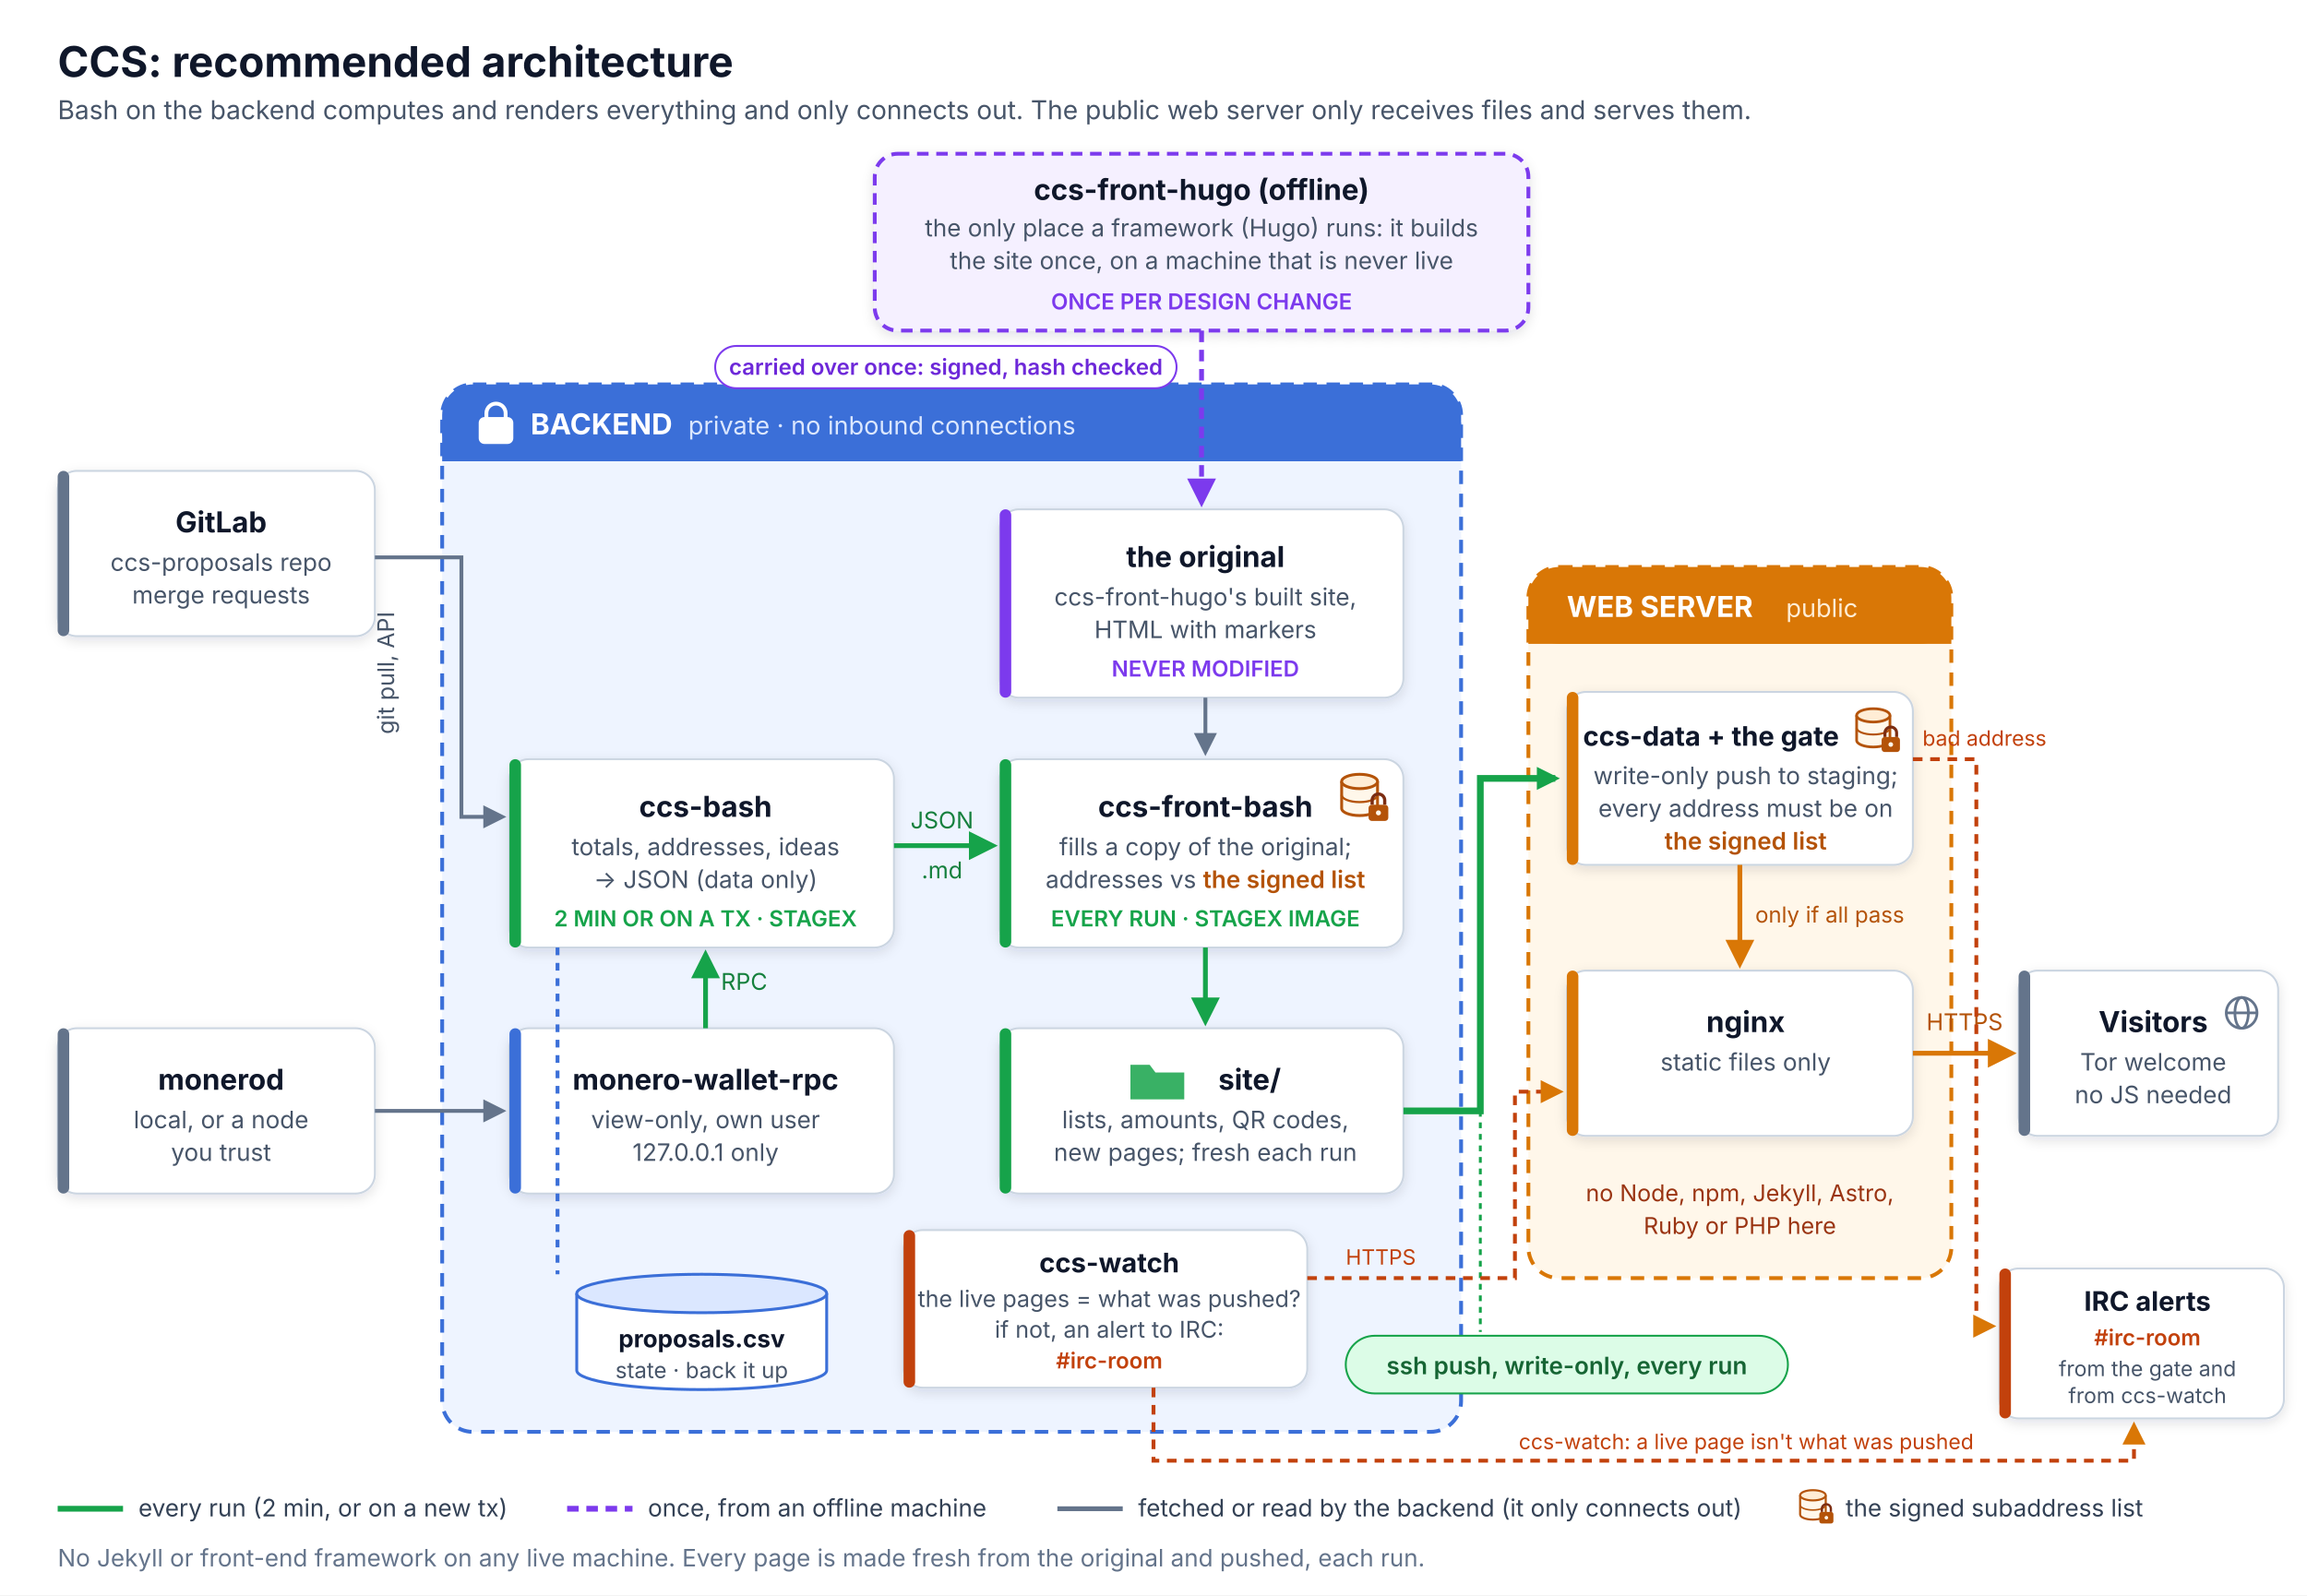
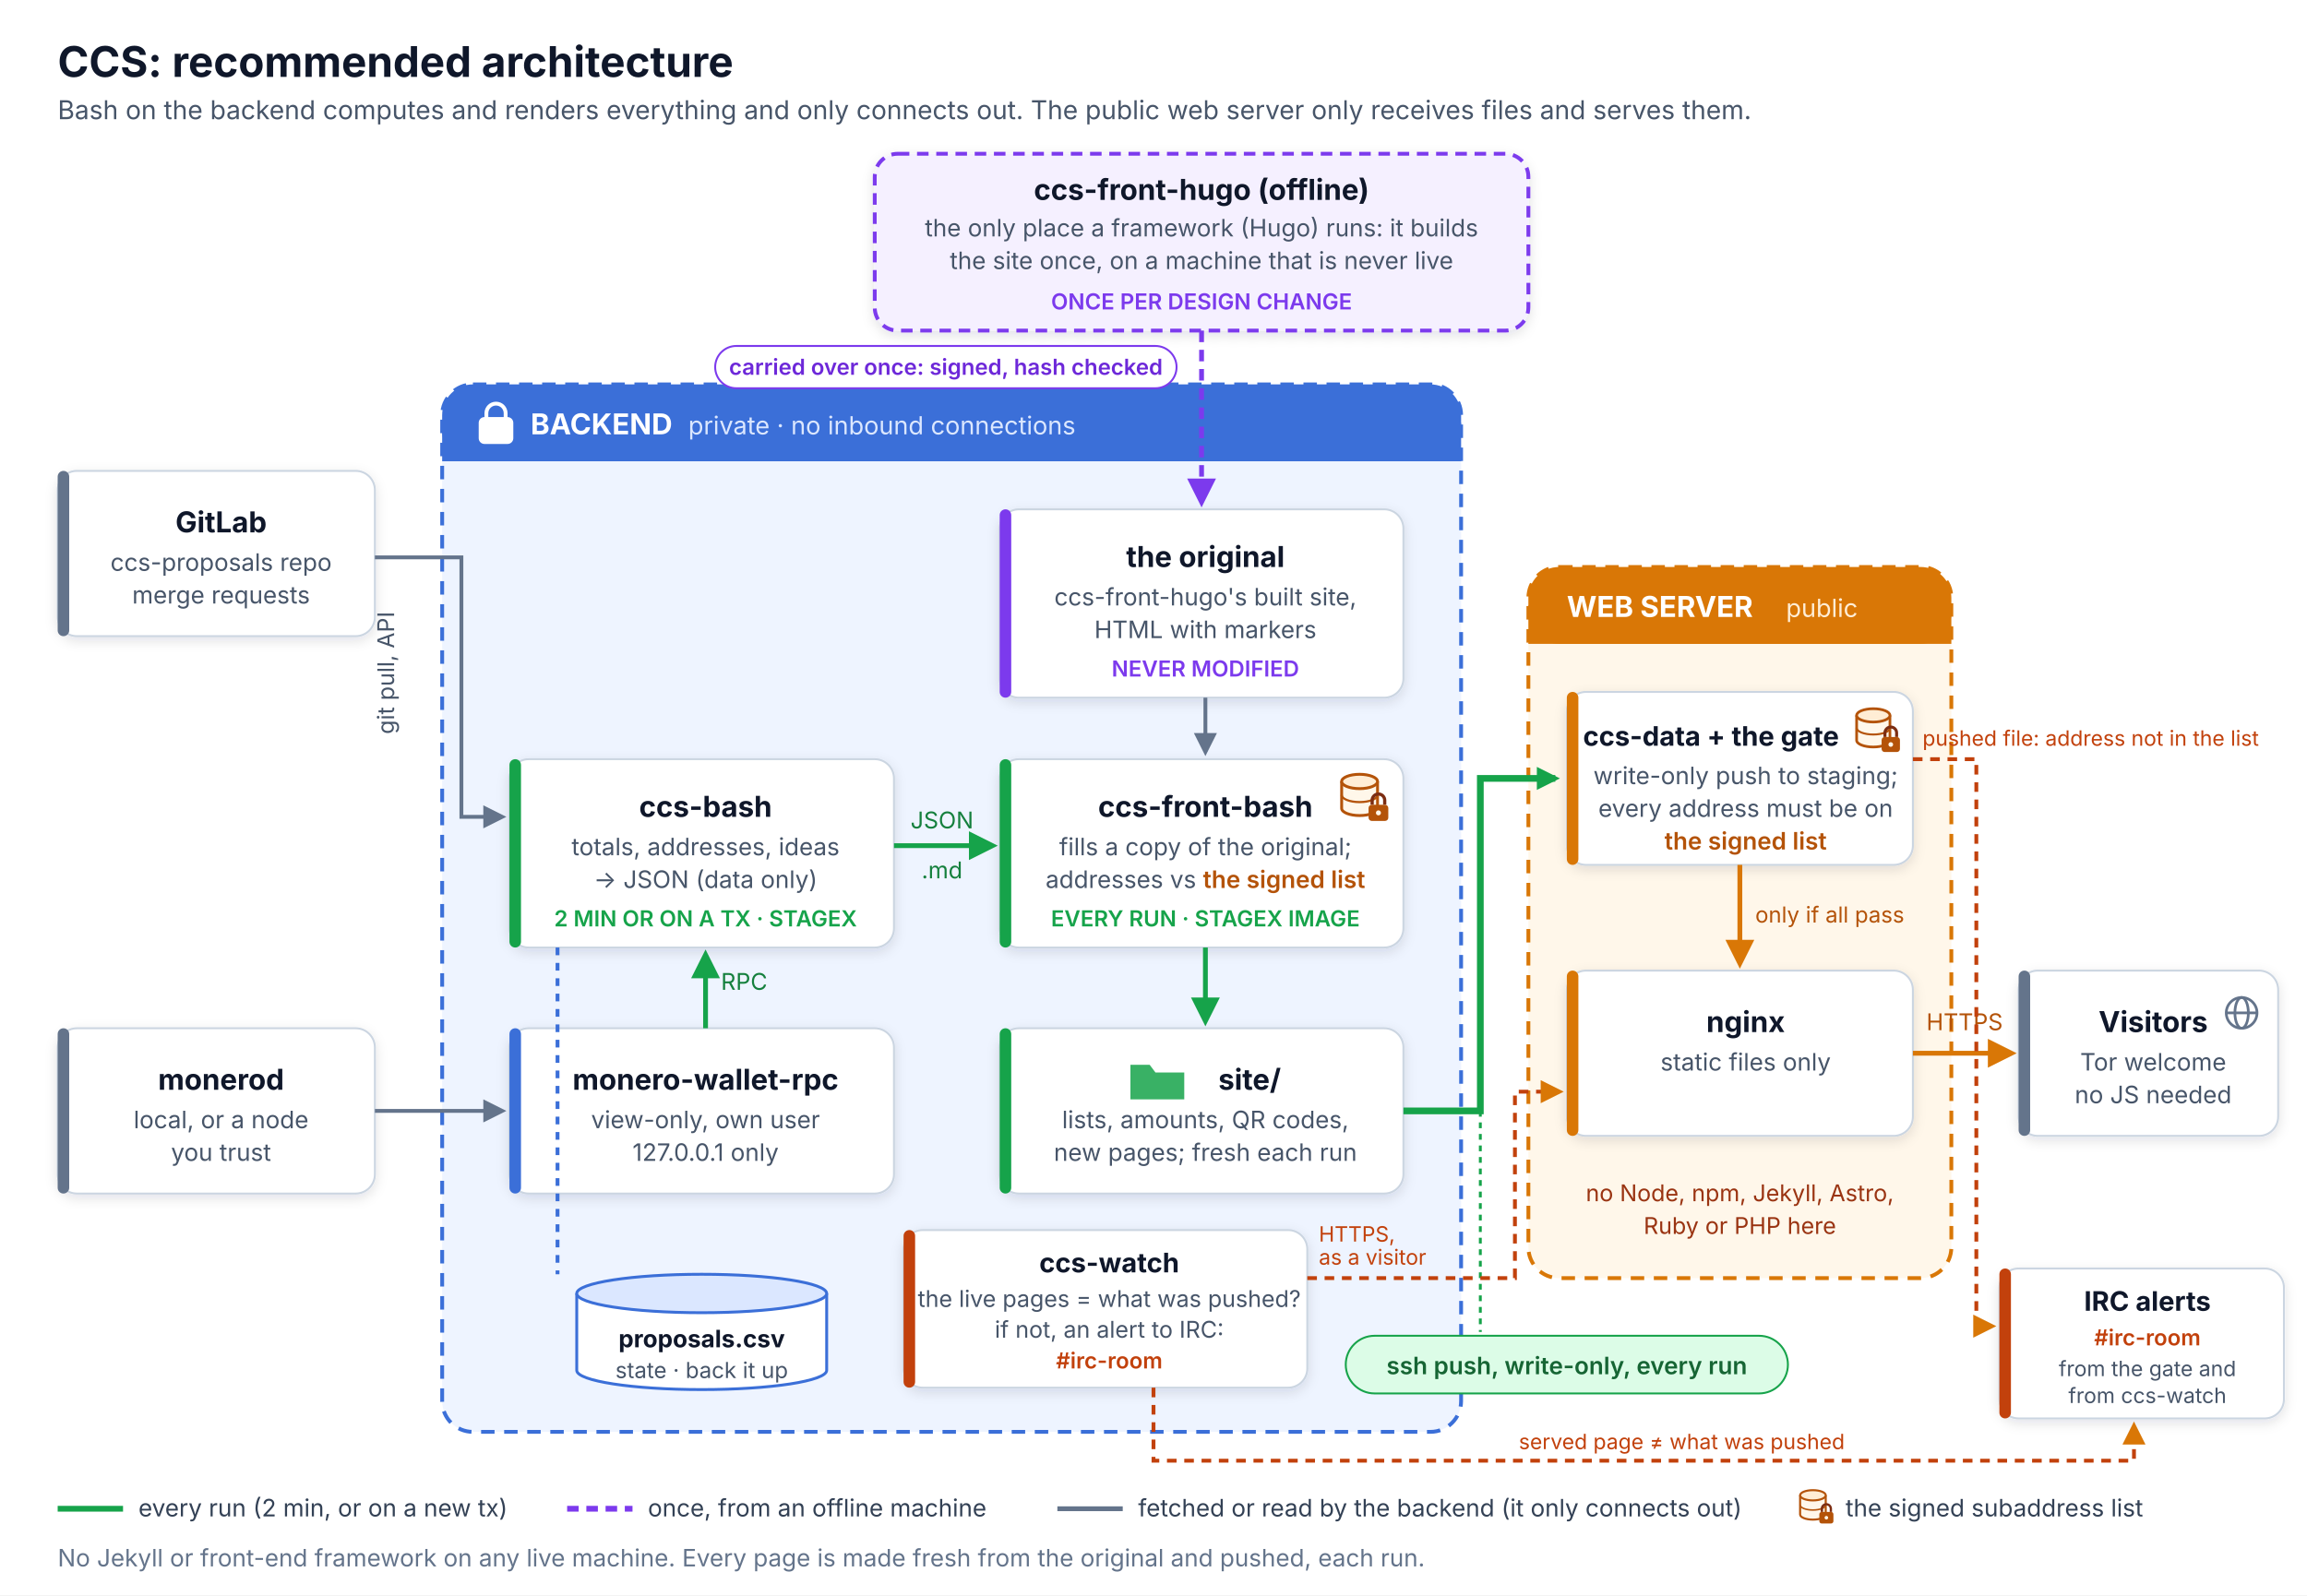
<svg xmlns="http://www.w3.org/2000/svg" viewBox="0 0 1200 830" width="1200" height="830" font-family="Inter, Helvetica, Arial, sans-serif">
  <defs>
    <filter id="sh" x="-10%" y="-10%" width="120%" height="130%">
      <feDropShadow dx="0" dy="2" stdDeviation="3" flood-color="#0f172a" flood-opacity="0.12" />
    </filter>
    <marker id="g" viewBox="0 0 10 10" refX="8" refY="5" markerWidth="6" markerHeight="6" orient="auto">
      <path d="M0,0 L10,5 L0,10 z" fill="#16a34a" />
    </marker>
    <marker id="gb" viewBox="0 0 10 10" refX="8" refY="5" markerWidth="12" markerHeight="12" markerUnits="userSpaceOnUse" orient="auto">
      <path d="M0,0 L10,5 L0,10 z" fill="#16a34a" />
    </marker>
    <marker id="p" viewBox="0 0 10 10" refX="8" refY="5" markerWidth="6" markerHeight="6" orient="auto">
      <path d="M0,0 L10,5 L0,10 z" fill="#7c3aed" />
    </marker>
    <marker id="s" viewBox="0 0 10 10" refX="8" refY="5" markerWidth="6" markerHeight="6" orient="auto">
      <path d="M0,0 L10,5 L0,10 z" fill="#64748b" />
    </marker>
    <marker id="o" viewBox="0 0 10 10" refX="8" refY="5" markerWidth="6" markerHeight="6" orient="auto">
      <path d="M0,0 L10,5 L0,10 z" fill="#d97706" />
    </marker>
    <symbol id="signedlist" viewBox="0 0 30 30">
      <path d="M2,6 V21 A10,4 0 0 0 22,21 V6" fill="#fff7ea" stroke="#b45309" stroke-width="1.6" />
      <ellipse cx="12" cy="6" rx="10" ry="4" fill="#ffedd5" stroke="#b45309" stroke-width="1.6" />
      <path d="M2,13.5 A10,4 0 0 0 22,13.5" fill="none" stroke="#b45309" stroke-width="1.2" />
      <path d="M19,19 V16.5 a3.5,3.5 0 0 1 7,0 V19" fill="none" stroke="#7c2d12" stroke-width="1.8" />
      <rect x="17" y="19" width="11" height="9" rx="1.8" fill="#b45309" />
      <circle cx="22.5" cy="23.5" r="1.4" fill="#fff7ea" />
    </symbol>
  </defs>
  <rect width="1200" height="830" fill="#ffffff" />
  <text x="30" y="40" font-size="22" font-weight="700" fill="#0f172a">CCS: recommended architecture</text>
  <text x="30" y="62" font-size="13.5" fill="#475569">Bash on the backend computes and renders everything and only connects out. The public web server only receives files and serves them.</text>
  <g transform="translate(0,115)">
    <rect x="230" y="85" width="530" height="545" rx="16" fill="#eef4ff" stroke="#3b6fd8" stroke-width="2" stroke-dasharray="7 5" />
    <rect x="230" y="85" width="530" height="40" rx="16" fill="#3b6fd8" />
    <rect x="230" y="105" width="530" height="20" fill="#3b6fd8" />
    <g transform="translate(250,95)" fill="none" stroke="#ffffff" stroke-width="2">
      <rect x="0" y="8" width="16" height="12" rx="2" fill="#ffffff" />
      <path d="M3,8 V5 a5,5 0 0 1 10,0 V8" />
    </g>
    <text x="276" y="111" font-size="15" font-weight="700" fill="#ffffff">BACKEND</text>
    <text x="358" y="111" font-size="13" fill="#dbe7ff">private · no inbound connections</text>
    <rect x="795" y="180" width="220" height="370" rx="16" fill="#fff7ea" stroke="#d97706" stroke-width="2" stroke-dasharray="7 5" />
    <rect x="795" y="180" width="220" height="40" rx="16" fill="#d97706" />
    <rect x="795" y="200" width="220" height="20" fill="#d97706" />
    <text x="815" y="206" font-size="15" font-weight="700" fill="#ffffff">WEB SERVER</text>
    <text x="929" y="206" font-size="13" fill="#ffedd5">public</text>
    <g filter="url(#sh)">
      <rect x="30" y="130" width="165" height="86" rx="10" fill="#ffffff" stroke="#cbd5e1" />
      <rect x="30" y="420" width="165" height="86" rx="10" fill="#ffffff" stroke="#cbd5e1" />
    </g>
    <rect x="30" y="130" width="6" height="86" rx="3" fill="#64748b" />
    <rect x="30" y="420" width="6" height="86" rx="3" fill="#64748b" />
    <text x="115" y="162" text-anchor="middle" font-size="15" font-weight="700" fill="#0f172a">GitLab</text>
    <text x="115" y="182" text-anchor="middle" font-size="12.5" fill="#475569">ccs-proposals repo</text>
    <text x="115" y="199" text-anchor="middle" font-size="12.5" fill="#475569">merge requests</text>
    <text x="115" y="452" text-anchor="middle" font-size="15" font-weight="700" fill="#0f172a">monerod</text>
    <text x="115" y="472" text-anchor="middle" font-size="12.5" fill="#475569">local, or a node</text>
    <text x="115" y="489" text-anchor="middle" font-size="12.5" fill="#475569">you trust</text>
    <g filter="url(#sh)" fill="#ffffff" stroke="#cbd5e1">
      <rect x="520" y="150" width="210" height="98" rx="10" />
      <rect x="265" y="280" width="200" height="98" rx="10" />
      <rect x="520" y="280" width="210" height="98" rx="10" />
      <rect x="265" y="420" width="200" height="86" rx="10" />
      <rect x="520" y="420" width="210" height="86" rx="10" />
    </g>
    <rect x="520" y="150" width="6" height="98" rx="3" fill="#7c3aed" />
    <rect x="265" y="280" width="6" height="98" rx="3" fill="#16a34a" />
    <rect x="520" y="280" width="6" height="98" rx="3" fill="#16a34a" />
    <rect x="265" y="420" width="6" height="86" rx="3" fill="#3b6fd8" />
    <rect x="520" y="420" width="6" height="86" rx="3" fill="#16a34a" />
    <g text-anchor="middle">
      <text x="627" y="180" font-size="15" font-weight="700" fill="#0f172a">the original</text>
      <text x="627" y="200" font-size="12.5" fill="#475569">ccs-front-hugo's built site,</text>
      <text x="627" y="217" font-size="12.5" fill="#475569">HTML with markers</text>
      <text x="627" y="237" font-size="11.5" font-weight="600" fill="#7c3aed">NEVER MODIFIED</text>
      <text x="367" y="310" font-size="15" font-weight="700" fill="#0f172a">ccs-bash</text>
      <text x="367" y="330" font-size="12.5" fill="#475569">totals, addresses, ideas</text>
      <text x="367" y="347" font-size="12.5" fill="#475569">→ JSON (data only)</text>
      <text x="367" y="367" font-size="11.5" font-weight="600" fill="#16a34a">2 MIN OR ON A TX · STAGEX</text>
      <text x="627" y="310" font-size="15" font-weight="700" fill="#0f172a">ccs-front-bash</text>
      <use href="#signedlist" x="696" y="286" width="28" height="28" />
      <text x="627" y="330" font-size="12.5" fill="#475569">fills a copy of the original;</text>
      <text x="627" y="347" font-size="12.5" fill="#475569">addresses vs <tspan font-weight="600" fill="#b45309">the signed list</tspan>
      </text>
      <text x="627" y="367" font-size="11.5" font-weight="600" fill="#16a34a">EVERY RUN · STAGEX IMAGE</text>
      <text x="367" y="452" font-size="15" font-weight="700" fill="#0f172a">monero-wallet-rpc</text>
      <text x="367" y="472" font-size="12.5" fill="#475569">view-only, own user</text>
      <text x="367" y="489" font-size="12.5" fill="#475569">127.0.0.1 only</text>
      <text x="650" y="452" font-size="15" font-weight="700" fill="#0f172a">site/</text>
      <text x="627" y="472" font-size="12.5" fill="#475569">lists, amounts, QR codes,</text>
      <text x="627" y="489" font-size="12.5" fill="#475569">new pages; fresh each run</text>
    </g>
    <path d="M588,439 h10 l3,4 h15 v14 h-28 z" fill="#16a34a" opacity="0.85" />
    <g transform="translate(300,548)">
      <path d="M0,10 v40 a65,10 0 0 0 130,0 v-40" fill="#ffffff" stroke="#3b6fd8" stroke-width="1.5" />
      <ellipse cx="65" cy="10" rx="65" ry="10" fill="#dbe7ff" stroke="#3b6fd8" stroke-width="1.5" />
      <text x="65" y="38" text-anchor="middle" font-size="12.5" font-weight="700" fill="#0f172a">proposals.csv</text>
      <text x="65" y="54" text-anchor="middle" font-size="11.5" fill="#475569">state · back it up</text>
    </g>
    <g filter="url(#sh)" fill="#ffffff" stroke="#cbd5e1">
      <rect x="815" y="245" width="180" height="90" rx="10" />
      <rect x="815" y="390" width="180" height="86" rx="10" />
      <rect x="1050" y="390" width="135" height="86" rx="10" />
    </g>
    <rect x="815" y="245" width="6" height="90" rx="3" fill="#d97706" />
    <rect x="815" y="390" width="6" height="86" rx="3" fill="#d97706" />
    <rect x="1050" y="390" width="6" height="86" rx="3" fill="#64748b" />
    <g text-anchor="middle">
      <text x="890" y="273" font-size="14" font-weight="700" fill="#0f172a">ccs-data + the gate</text>
      <use href="#signedlist" x="964" y="252" width="26" height="26" />
      <text x="908" y="293" font-size="12.5" fill="#475569">write-only push to staging;</text>
      <text x="908" y="310" font-size="12.5" fill="#475569">every address must be on</text>
      <text x="908" y="327" font-size="12.5" font-weight="600" fill="#b45309">the signed list</text>
      <text x="908" y="422" font-size="15" font-weight="700" fill="#0f172a">nginx</text>
      <text x="908" y="442" font-size="12.5" fill="#475569">static files only</text>
      <text x="1120" y="422" font-size="15" font-weight="700" fill="#0f172a">Visitors</text>
      <text x="1120" y="442" font-size="12.5" fill="#475569">Tor welcome</text>
      <text x="1120" y="459" font-size="12.5" fill="#475569">no JS needed</text>
    </g>
    <text x="905" y="510" text-anchor="middle" font-size="12" fill="#9a3412">no Node, npm, Jekyll, Astro,</text>
    <text x="905" y="527" text-anchor="middle" font-size="12" fill="#9a3412">Ruby or PHP here</text>
    <g transform="translate(1158,404)" fill="none" stroke="#64748b" stroke-width="1.4">
      <circle cx="8" cy="8" r="8" />
      <ellipse cx="8" cy="8" rx="3.5" ry="8" />
      <path d="M0,8 h16" />
    </g>
    <g fill="none" stroke="#64748b" stroke-width="2" marker-end="url(#s)">
      <path d="M195,175 H240 V310 H261" />
      <path d="M195,463 H261" />
    </g>
    <text x="200" y="262" font-size="12" fill="#475569" transform="rotate(-90 205 262)">git pull, API</text>
    <g fill="none" stroke="#16a34a" stroke-width="2.5" marker-end="url(#g)">
      <path d="M367,420 V382" />
      <path d="M465,325 H516" />
      <path d="M627,378 V416" />
    </g>
    <path d="M290,378 V548" fill="none" stroke="#3b6fd8" stroke-width="2" stroke-dasharray="4 4" />
    <text x="375" y="400" font-size="12" fill="#15803d">RPC</text>
    <text x="490" y="316" text-anchor="middle" font-size="12" fill="#15803d">JSON</text>
    <text x="490" y="342" text-anchor="middle" font-size="12" fill="#15803d">.md</text>
    <path d="M627,248 V276" fill="none" stroke="#64748b" stroke-width="2" marker-end="url(#s)" />
    <path d="M730,463 H770 V290 H809" fill="none" stroke="#16a34a" stroke-width="3.5" marker-end="url(#gb)" />
    <g transform="translate(700,580)">
      <rect x="0" y="0" width="230" height="30" rx="15" fill="#dcfce7" stroke="#16a34a" />
      <text x="115" y="20" text-anchor="middle" font-size="12.5" font-weight="600" fill="#166534">ssh push, write-only, every run</text>
    </g>
    <path d="M770,463 V578" fill="none" stroke="#16a34a" stroke-width="1.5" stroke-dasharray="3 3" />
    <path d="M905,335 V386" fill="none" stroke="#d97706" stroke-width="2.5" marker-end="url(#o)" />
    <text x="913" y="365" font-size="11.5" fill="#b45309">only if all pass</text>
    <path d="M995,433 H1046" fill="none" stroke="#d97706" stroke-width="2.5" marker-end="url(#o)" />
    <text x="1002" y="421" font-size="12" fill="#b45309">HTTPS</text>
  </g>
  <rect x="455" y="80" width="340" height="92" rx="12" fill="#f5f0ff" stroke="#7c3aed" stroke-width="2" stroke-dasharray="6 4" filter="url(#sh)" />
  <text x="625" y="104" text-anchor="middle" font-size="15" font-weight="700" fill="#0f172a">ccs-front-hugo (offline)</text>
  <text x="625" y="123" text-anchor="middle" font-size="12.5" fill="#475569">the only place a framework (Hugo) runs: it builds</text>
  <text x="625" y="140" text-anchor="middle" font-size="12.5" fill="#475569">the site once, on a machine that is never live</text>
  <text x="625" y="161" text-anchor="middle" font-size="11.5" font-weight="600" fill="#7c3aed">ONCE PER DESIGN CHANGE</text>
  <path d="M625,172 V261" fill="none" stroke="#7c3aed" stroke-width="2.5" stroke-dasharray="6 4" marker-end="url(#p)" />
  <g transform="translate(372,180)">
    <rect x="0" y="0" width="240" height="22" rx="11" fill="#ffffff" stroke="#7c3aed" />
    <text x="120" y="15" text-anchor="middle" font-size="11.5" font-weight="600" fill="#6d28d9">carried over once: signed, hash checked</text>
  </g>
  <rect x="470" y="640" width="210" height="82" rx="10" fill="#ffffff" stroke="#cbd5e1" filter="url(#sh)" />
  <rect x="470" y="640" width="6" height="82" rx="3" fill="#c2410c" />
  <g text-anchor="middle">
    <text x="577" y="662" font-size="14" font-weight="700" fill="#0f172a">ccs-watch</text>
    <text x="577" y="680" font-size="12" fill="#475569">the live pages = what was pushed?</text>
    <text x="577" y="696" font-size="12" fill="#475569">if not, an alert to IRC:</text>
    <text x="577" y="712" font-size="11.5" font-weight="600" fill="#c2410c">#irc-room</text>
  </g>
  <path d="M680,665 H788 V568 H811" fill="none" stroke="#c2410c" stroke-width="2" stroke-dasharray="5 4" marker-end="url(#o)" />
-   <text x="700" y="658" font-size="11" fill="#c2410c">HTTPS</text>
+   <text x="686" y="646" font-size="11" fill="#c2410c">HTTPS,</text>
+   <text x="686" y="658" font-size="11" fill="#c2410c">as a visitor</text>
  <rect x="1040" y="660" width="148" height="78" rx="10" fill="#ffffff" stroke="#cbd5e1" filter="url(#sh)" />
  <rect x="1040" y="660" width="6" height="78" rx="3" fill="#c2410c" />
  <g text-anchor="middle">
    <text x="1117" y="682" font-size="14" font-weight="700" fill="#0f172a">IRC alerts</text>
    <text x="1117" y="700" font-size="11.5" font-weight="600" fill="#c2410c">#irc-room</text>
    <text x="1117" y="716" font-size="11" fill="#475569">from the gate and</text>
    <text x="1117" y="730" font-size="11" fill="#475569">from ccs-watch</text>
  </g>
  <path d="M995,395 H1028 V690 H1036" fill="none" stroke="#c2410c" stroke-width="2" stroke-dasharray="5 4" marker-end="url(#o)" />
-   <text x="1000" y="388" font-size="11" fill="#c2410c">bad address</text>
+   <text x="1000" y="388" font-size="11" fill="#c2410c">pushed file: address not in the list</text>
  <path d="M600,722 V760 H1110 V742" fill="none" stroke="#c2410c" stroke-width="2" stroke-dasharray="5 4" marker-end="url(#o)" />
-   <text x="790" y="754" font-size="11" fill="#c2410c">ccs-watch: a live page isn't what was pushed</text>
+   <text x="790" y="754" font-size="11" fill="#c2410c">served page ≠ what was pushed</text>
  <g transform="translate(30,775)" font-size="12.5" fill="#334155">
    <path d="M0,10 H34" stroke="#16a34a" stroke-width="3" />
    <text x="42" y="14">every run (2 min, or on a new tx)</text>
    <path d="M265,10 H299" stroke="#7c3aed" stroke-width="3" stroke-dasharray="6 4" />
    <text x="307" y="14">once, from an offline machine</text>
    <path d="M520,10 H554" stroke="#64748b" stroke-width="2.5" />
    <text x="562" y="14">fetched or read by the backend (it only connects out)</text>
    <use href="#signedlist" x="905" y="-1" width="20" height="20" />
    <text x="930" y="14" font-size="12.5" fill="#334155">the signed subaddress list</text>
    <text x="0" y="40" fill="#64748b">No Jekyll or front-end framework on any live machine. Every page is made fresh from the original and pushed, each run.</text>
  </g>
</svg>
